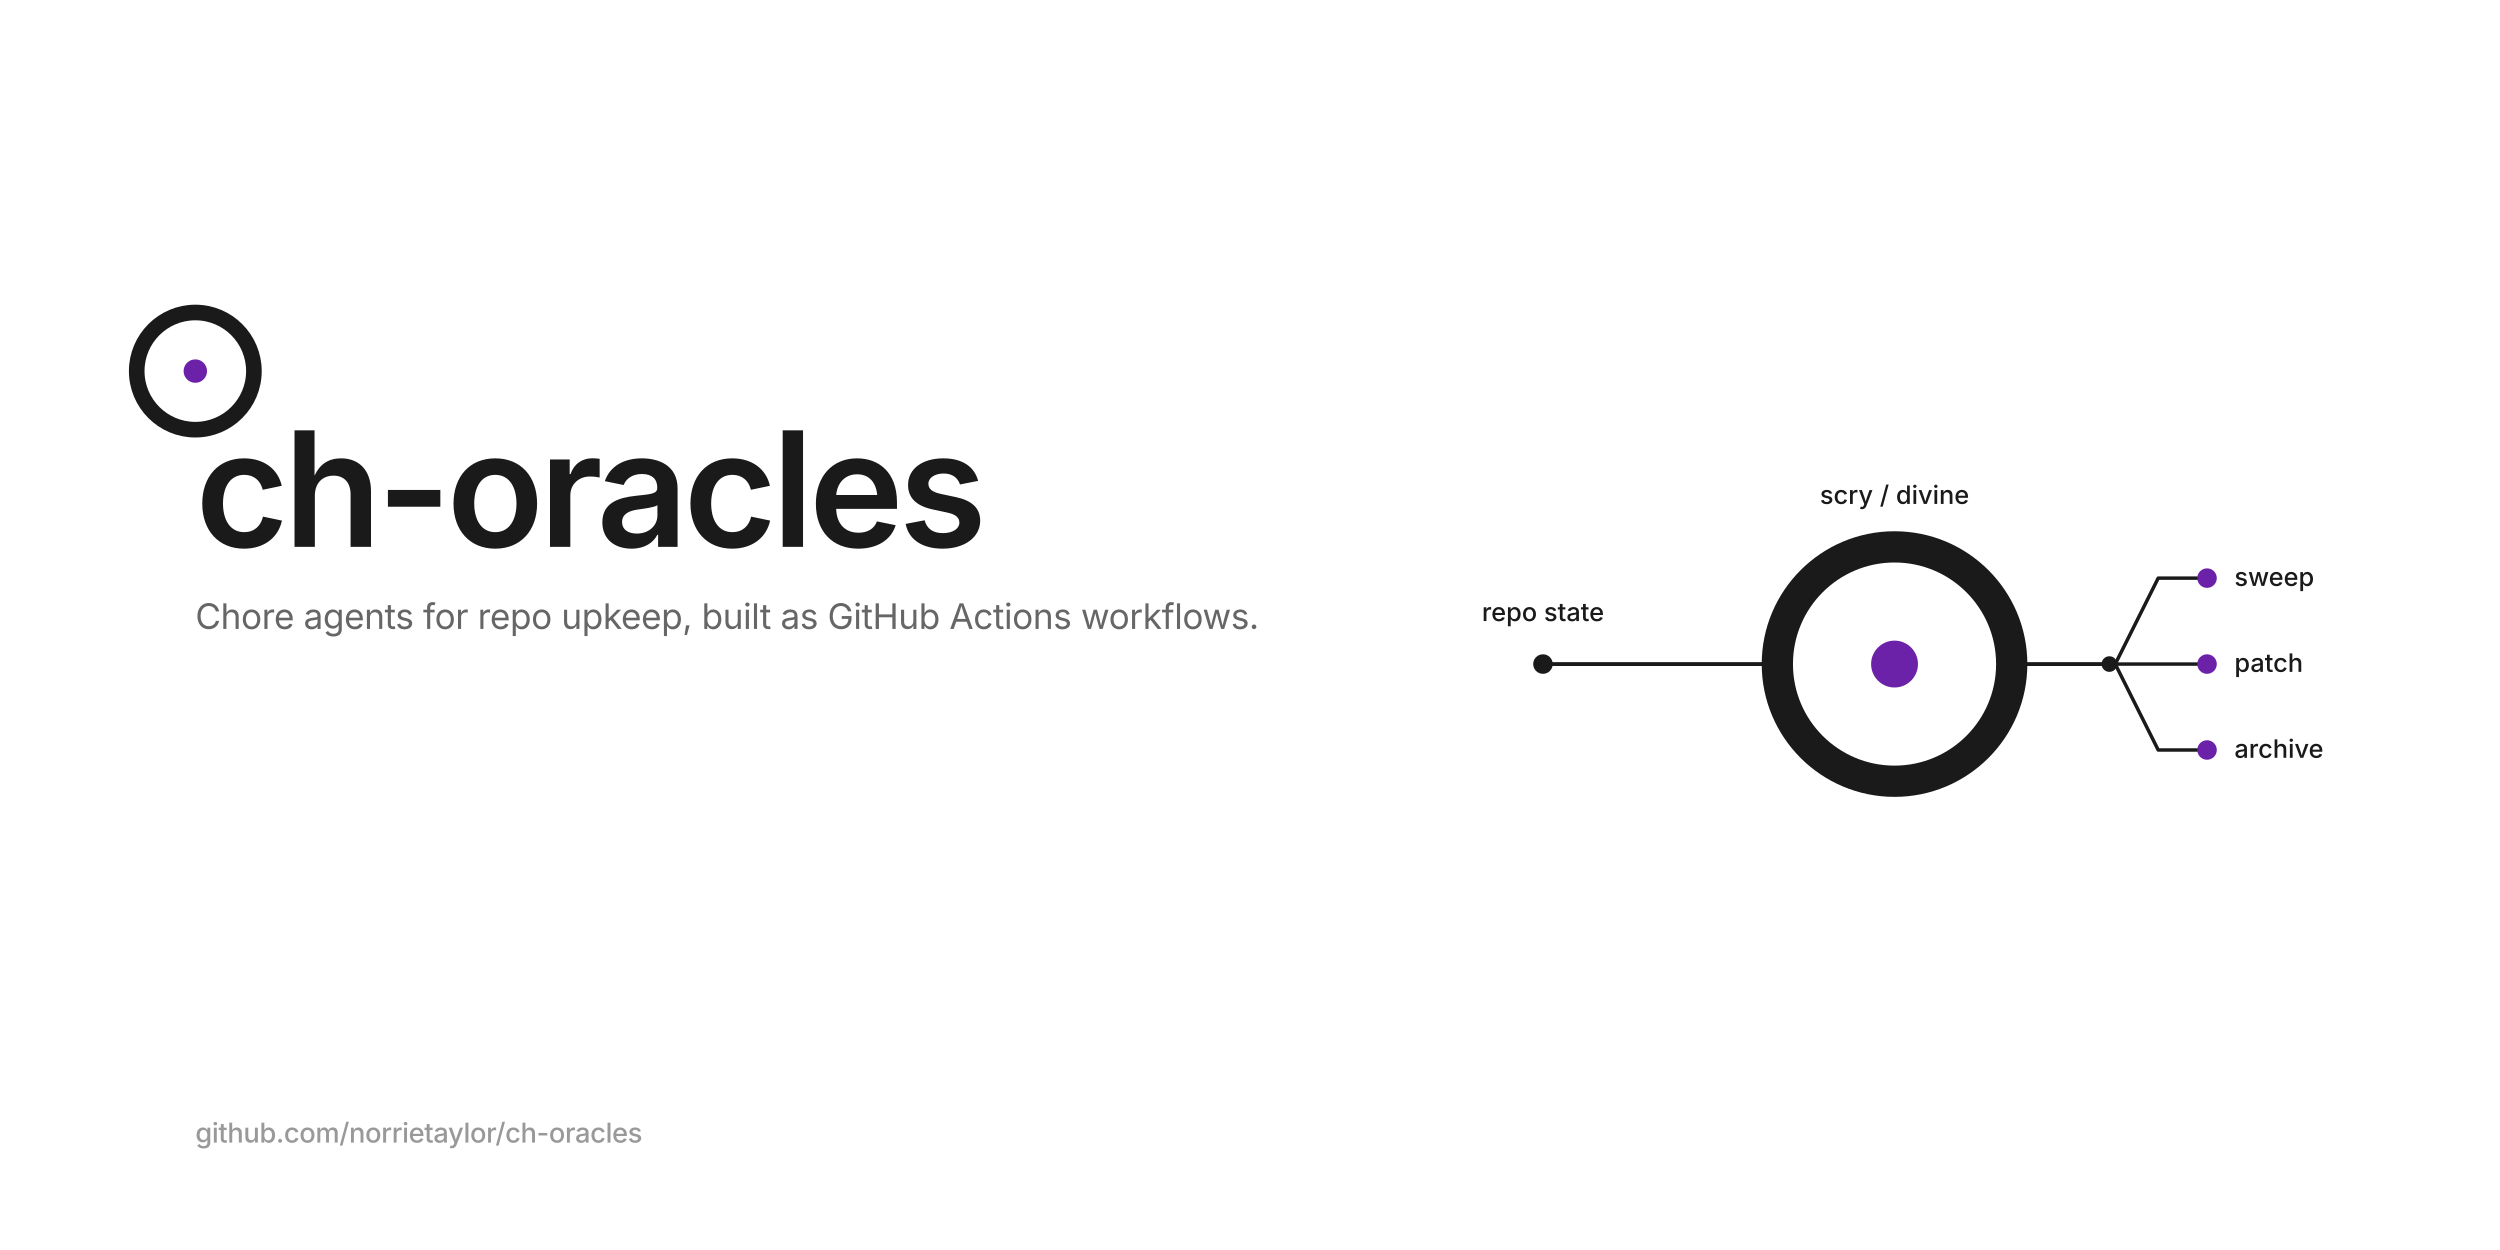
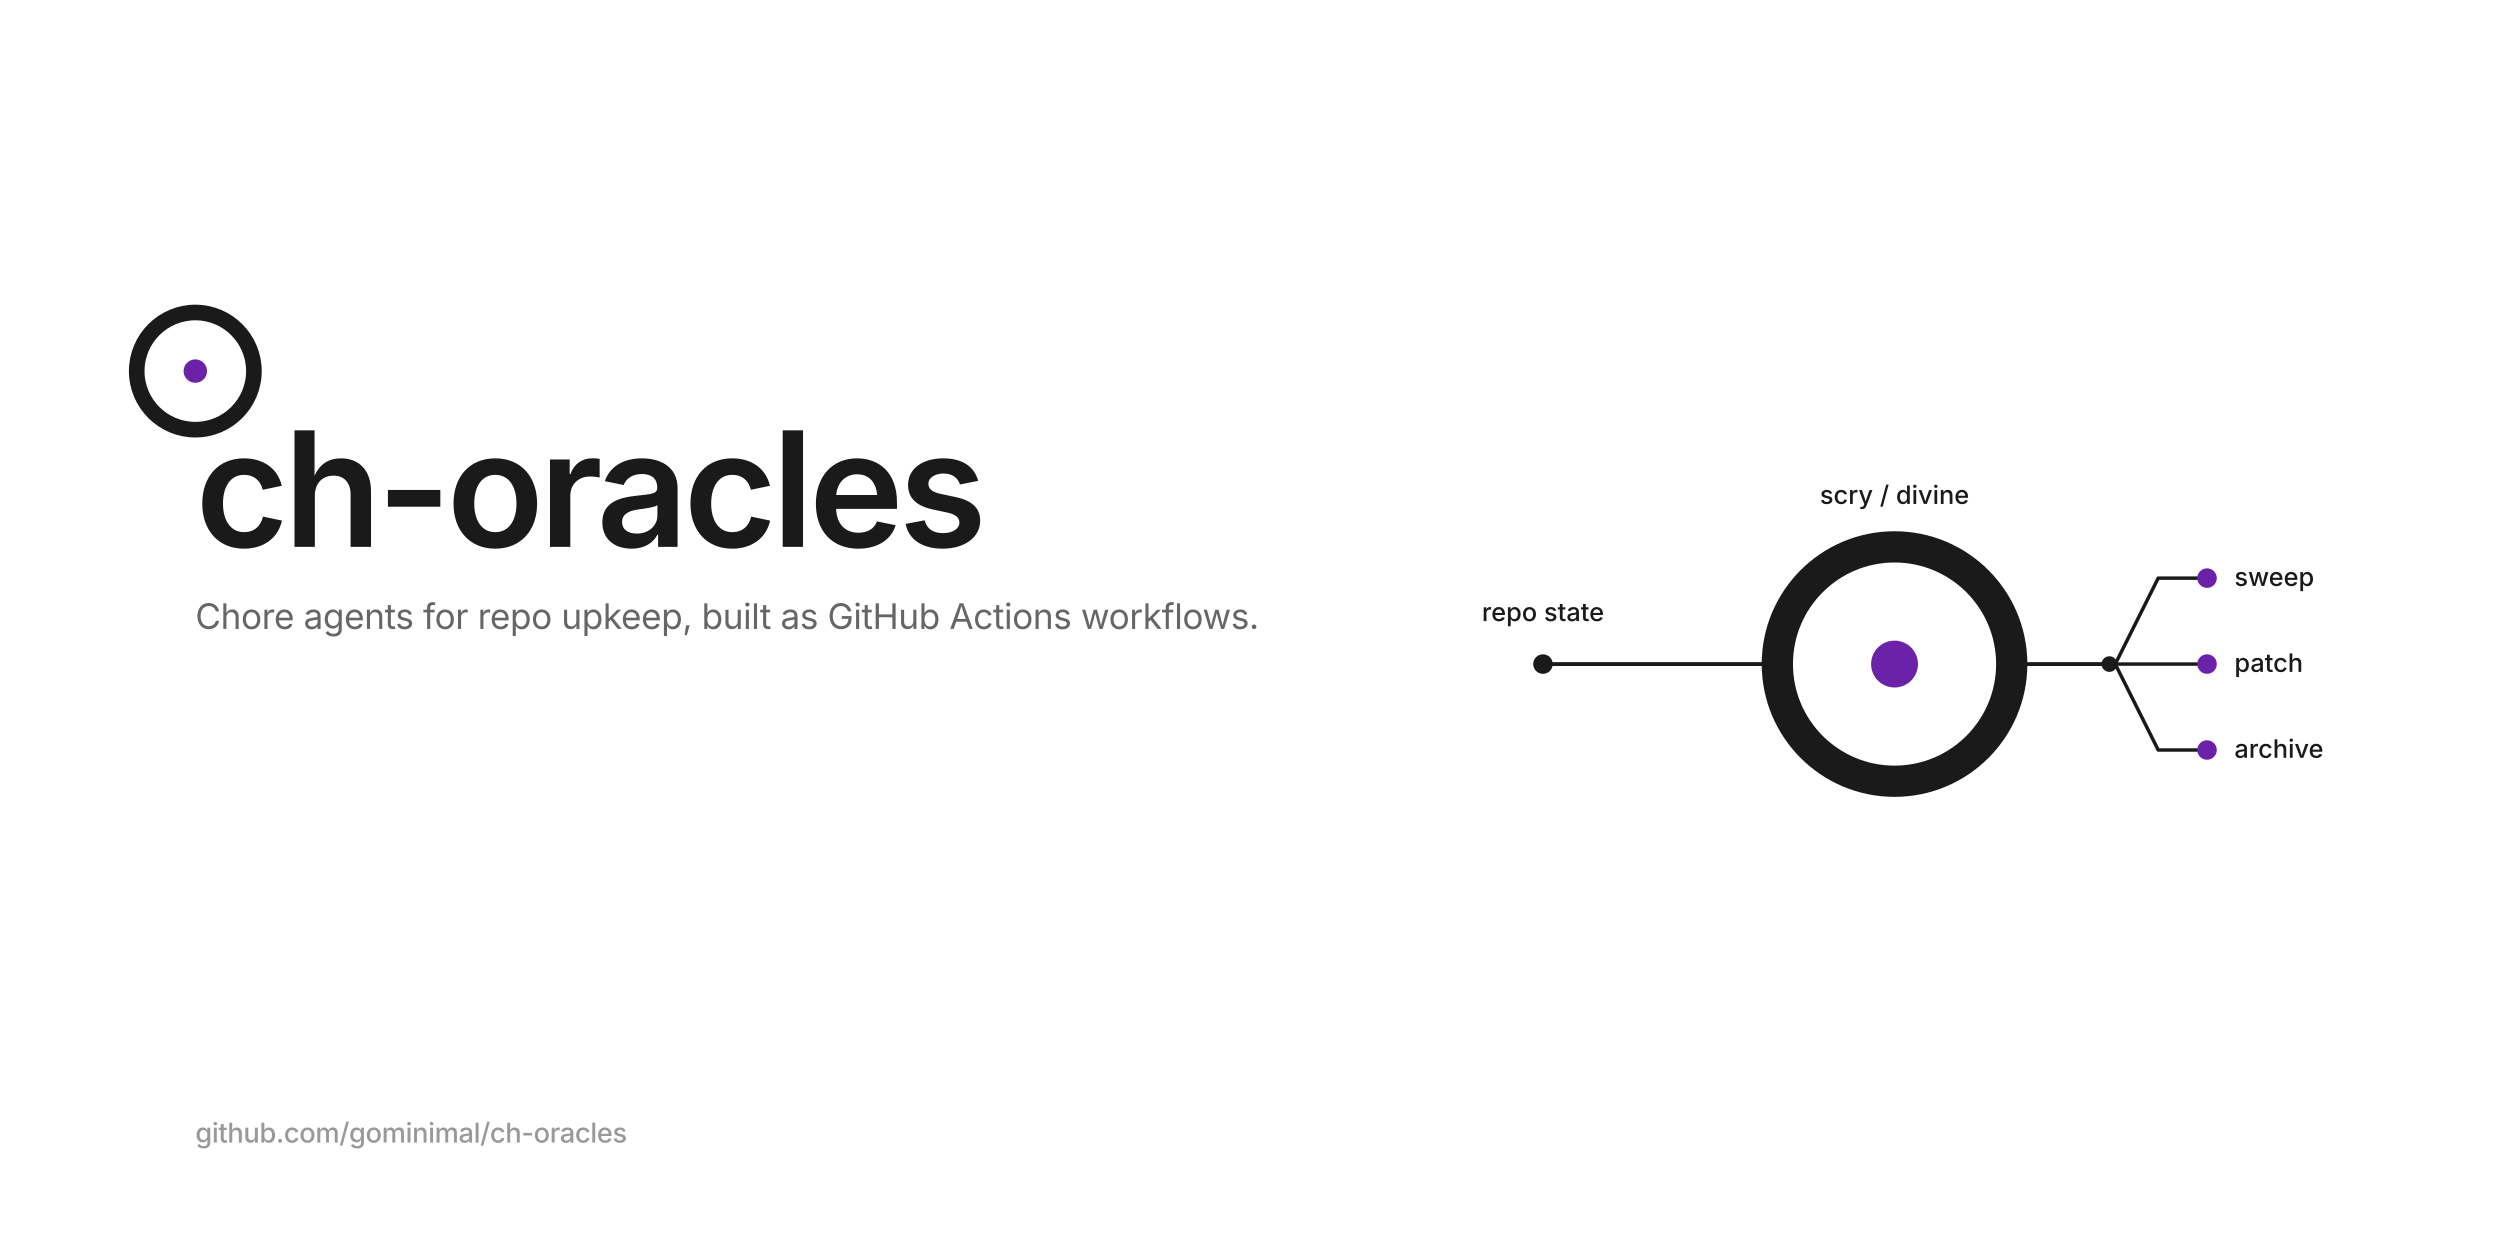
<svg xmlns="http://www.w3.org/2000/svg" viewBox="0 0 1280 640" width="1280" height="640">
  <rect width="1280" height="640" fill="#ffffff" />
  <g transform="translate(100 280)">
    <g transform="translate(0 -90)">
      <g transform="scale(1.0)">
        <circle cx="0" cy="0" r="30" fill="none" stroke="#1a1a1a" stroke-width="8" />
        <circle cx="0" cy="0" r="6" fill="#6b21a8" />
      </g>
    </g>
    <text x="0" y="0" font-family="Inter, system-ui, -apple-system, 'Segoe UI', Roboto, sans-serif" font-size="82" font-weight="600" fill="#1a1a1a" letter-spacing="-2.5">ch-oracles</text>
    <text x="0" y="42" font-family="Inter, system-ui, -apple-system, 'Segoe UI', Roboto, sans-serif" font-size="18" font-weight="400" fill="#666666" letter-spacing="-0.2">Chore agents for repo upkeep, built as GitHub Actions workflows.</text>
  </g>
  <g transform="translate(970 340)">
    <circle cx="-180" cy="0" r="5" fill="#1a1a1a" />
    <line x1="-175" y1="0" x2="-66.0" y2="0" stroke="#1a1a1a" stroke-width="2" stroke-linecap="round" />
    <text x="-180" y="-22" text-anchor="middle" font-family="Inter, system-ui, -apple-system, 'Segoe UI', Roboto, sans-serif" font-size="13" font-weight="500" fill="#1a1a1a">repo state</text>
    <g>
      <g transform="scale(2.0)">
        <circle cx="0" cy="0" r="30" fill="none" stroke="#1a1a1a" stroke-width="8" />
        <circle cx="0" cy="0" r="6" fill="#6b21a8" />
      </g>
    </g>
    <text x="0" y="-82.0" text-anchor="middle" font-family="Inter, system-ui, -apple-system, 'Segoe UI', Roboto, sans-serif" font-size="13" font-weight="500" fill="#1a1a1a">scry / divine</text>
    <line x1="66.0" y1="0" x2="107.0" y2="0" stroke="#1a1a1a" stroke-width="2" stroke-linecap="round" />
    <circle cx="110.0" cy="0" r="4" fill="#1a1a1a" />
    <path d="M 113.0 0 L 135.0 -44 L 155.0 -44" stroke="#1a1a1a" stroke-width="1.8" fill="none" stroke-linecap="round" stroke-linejoin="round" />
    <circle cx="160.0" cy="-44" r="5" fill="#6b21a8" />
    <text x="174.0" y="-40" font-family="Inter, system-ui, -apple-system, 'Segoe UI', Roboto, sans-serif" font-size="13" font-weight="500" fill="#1a1a1a">sweep</text>
    <line x1="113.0" y1="0" x2="155.0" y2="0" stroke="#1a1a1a" stroke-width="1.8" stroke-linecap="round" />
    <circle cx="160.0" cy="0" r="5" fill="#6b21a8" />
    <text x="174.0" y="4" font-family="Inter, system-ui, -apple-system, 'Segoe UI', Roboto, sans-serif" font-size="13" font-weight="500" fill="#1a1a1a">patch</text>
    <path d="M 113.0 0 L 135.0 44 L 155.0 44" stroke="#1a1a1a" stroke-width="1.8" fill="none" stroke-linecap="round" stroke-linejoin="round" />
    <circle cx="160.0" cy="44" r="5" fill="#6b21a8" />
    <text x="174.0" y="48" font-family="Inter, system-ui, -apple-system, 'Segoe UI', Roboto, sans-serif" font-size="13" font-weight="500" fill="#1a1a1a">archive</text>
  </g>
-   <text x="100" y="585" font-family="Inter, system-ui, -apple-system, 'Segoe UI', Roboto, sans-serif" font-size="14" font-weight="500" fill="#999999" letter-spacing="-0.2">github.com/norrietaylor/ch-oracles</text>
+   <text x="100" y="585" font-family="Inter, system-ui, -apple-system, 'Segoe UI', Roboto, sans-serif" font-size="14" font-weight="500" fill="#999999" letter-spacing="-0.2">github.com/gominimal/ch-oracles</text>
</svg>
